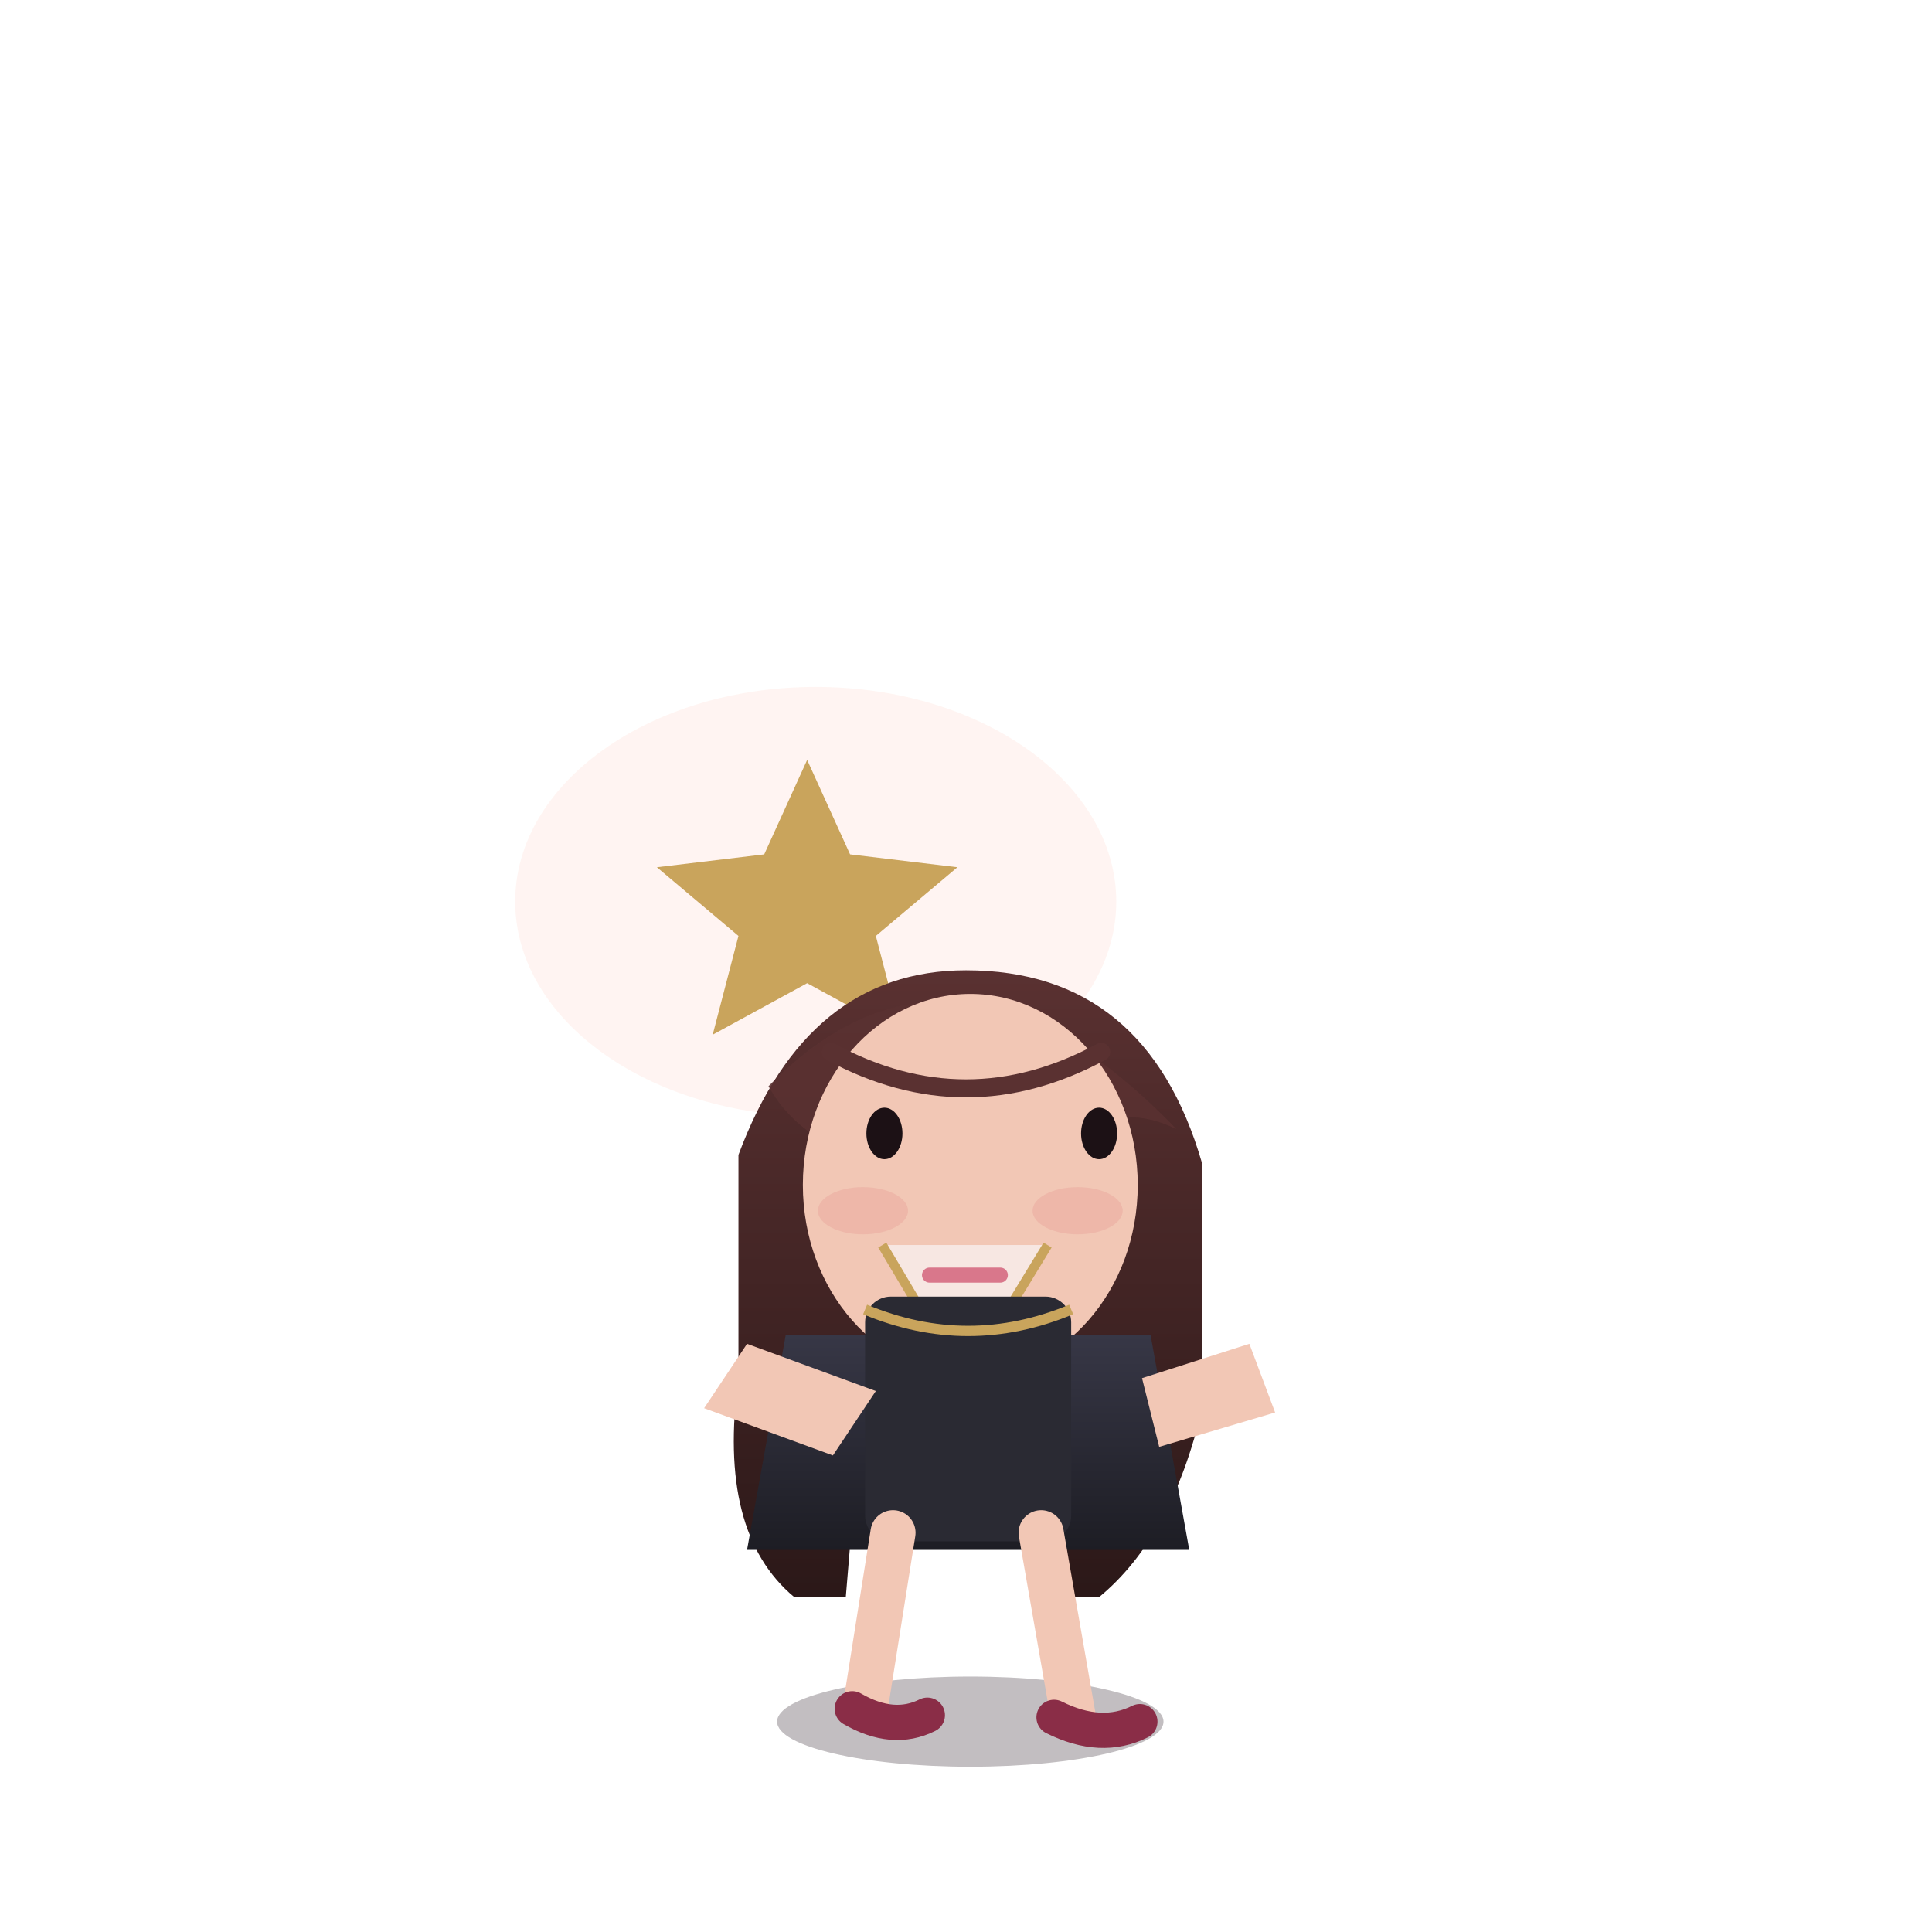
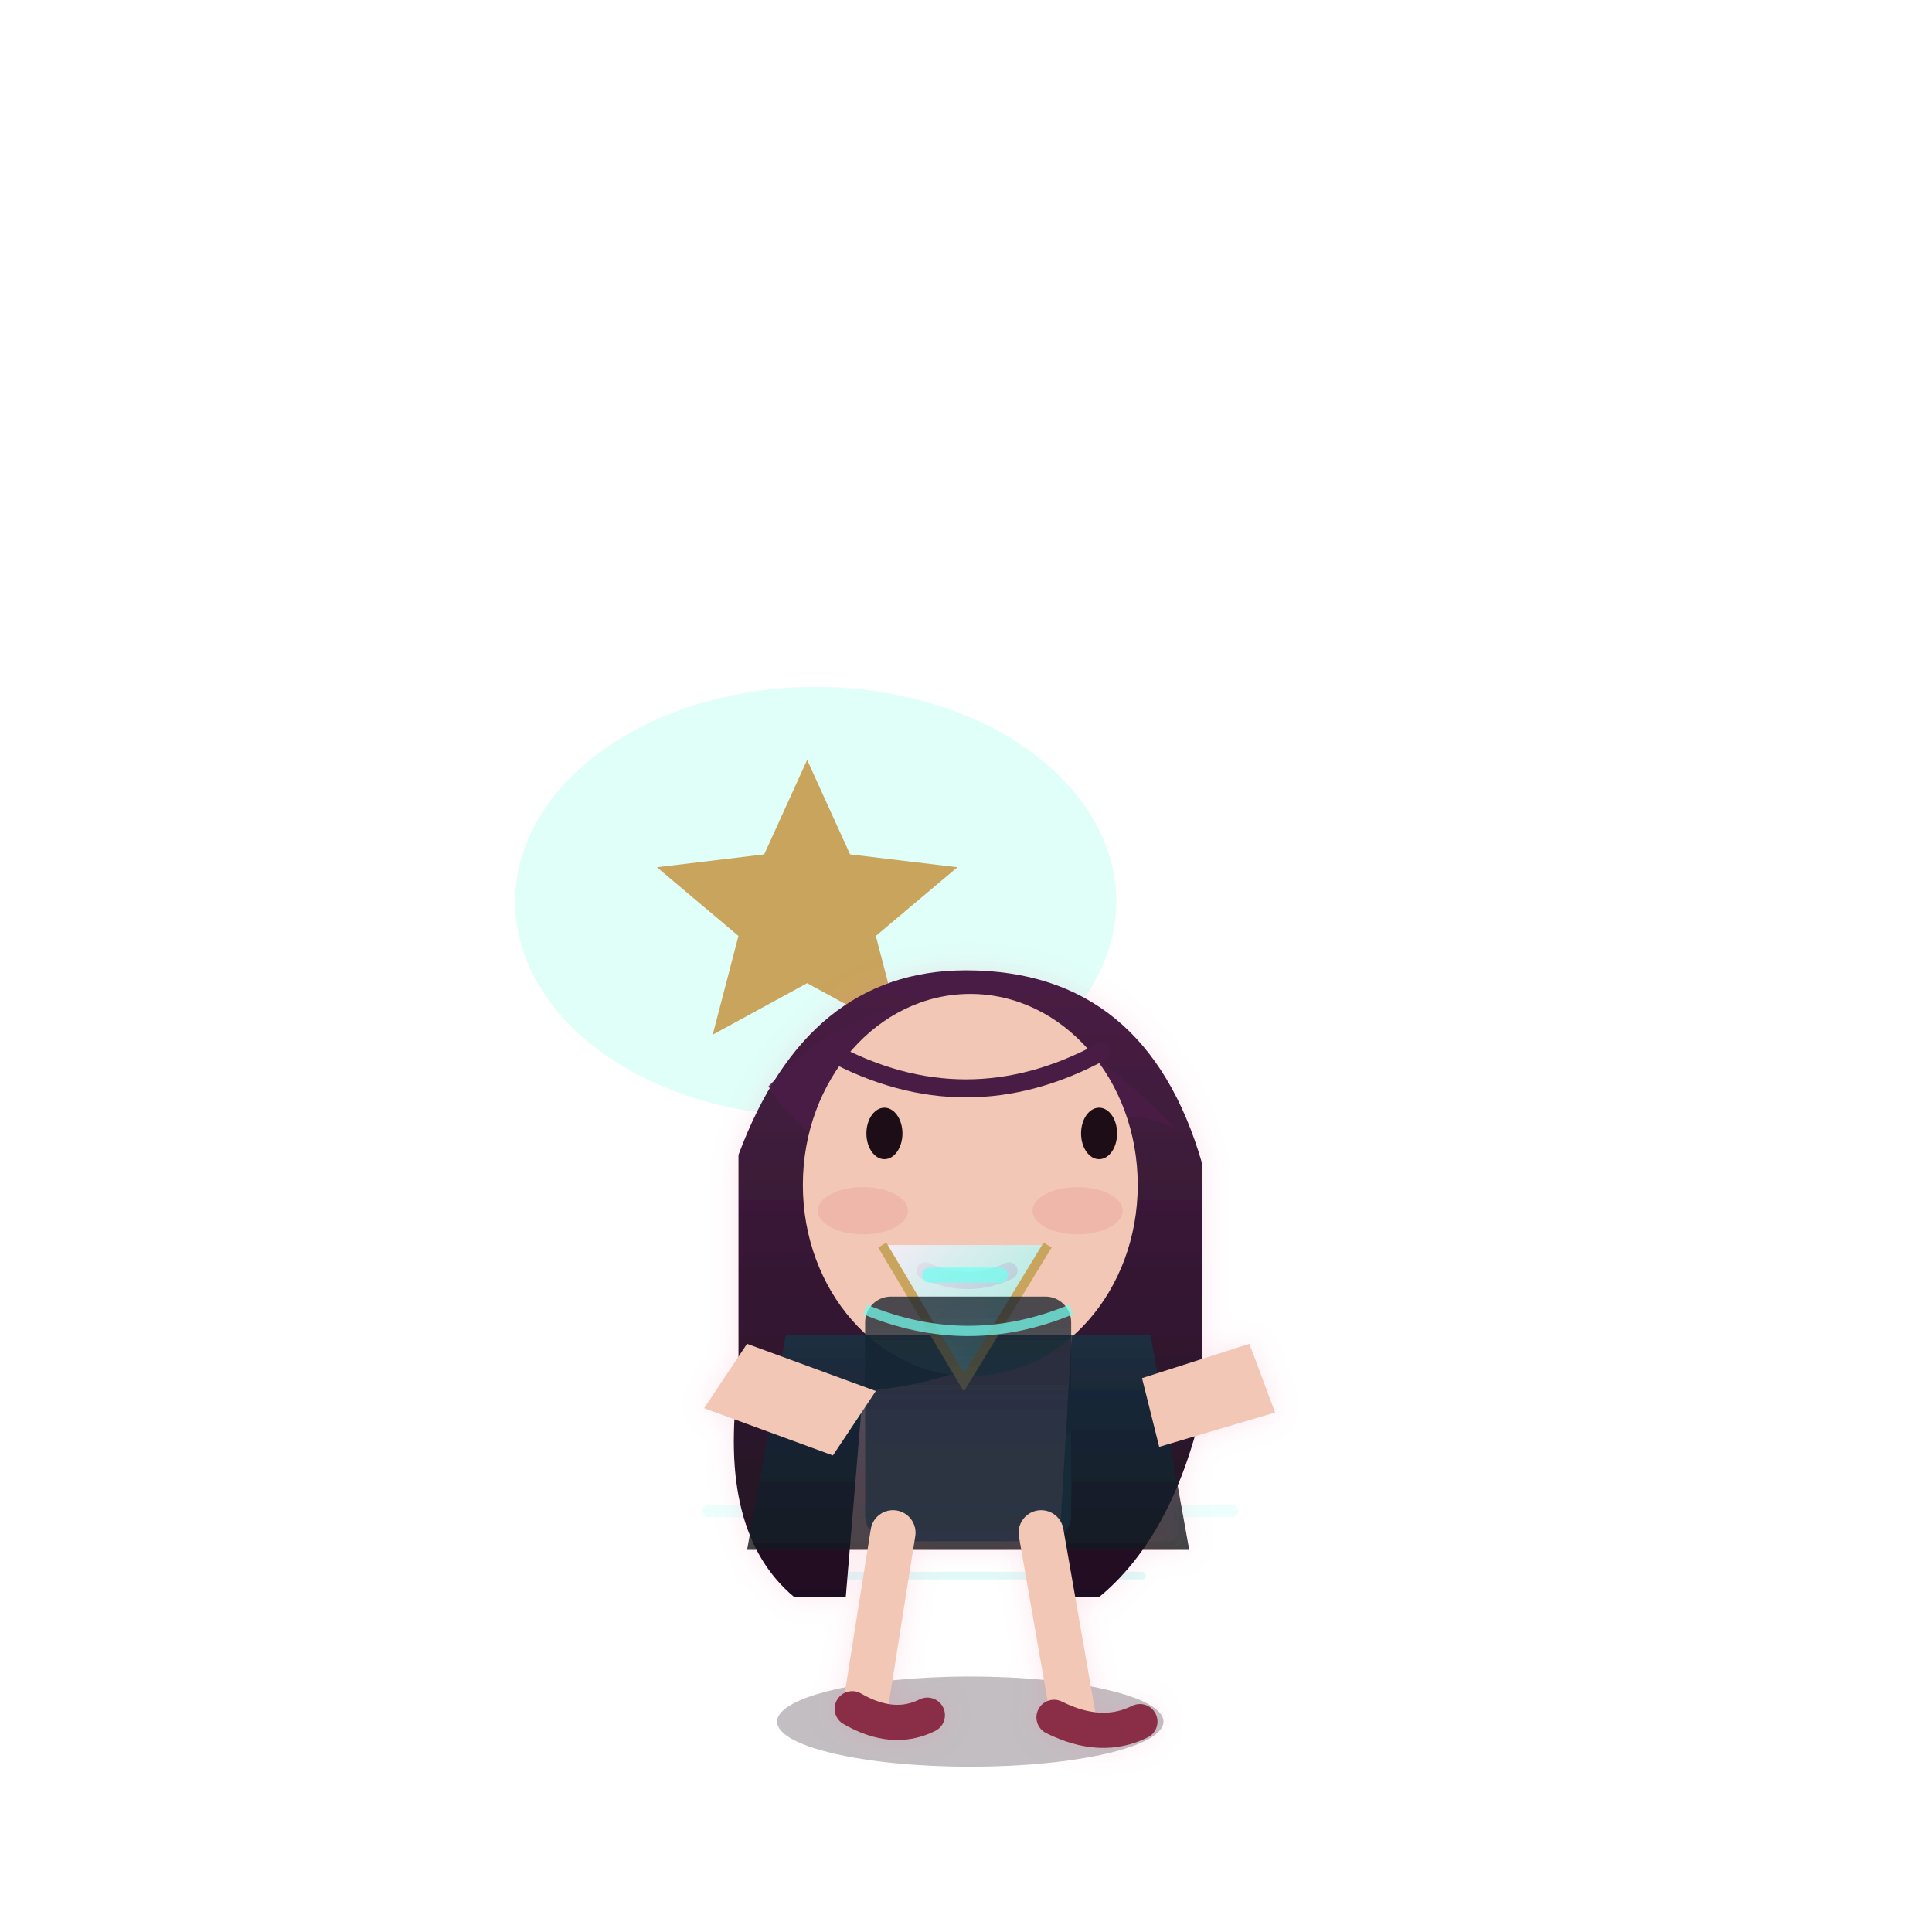
<svg xmlns="http://www.w3.org/2000/svg" viewBox="-15 -25 45 45" width="500" height="500">
  <defs>
    <linearGradient id="hair-grad" x1="0" y1="0" x2="0" y2="1">
-       <stop offset="0%" stop-color="#5A3131" />
-       <stop offset="100%" stop-color="#2B1818" />
+       <stop offset="0%" stop-color="#4A1F45" />
+       <stop offset="100%" stop-color="#1F1020" />
    </linearGradient>
    <linearGradient id="blazer-grad" x1="0" y1="0" x2="0" y2="1">
-       <stop offset="0%" stop-color="#373746" />
-       <stop offset="100%" stop-color="#1D1D24" />
+       <stop offset="0%" stop-color="#183343" />
+       <stop offset="100%" stop-color="#101A23" />
    </linearGradient>
+     <linearGradient id="blouse-grad" x1="0" y1="0" x2="1" y2="1">
+       <stop offset="0%" stop-color="#F8EFFA" stop-opacity="0.9" />
+       <stop offset="100%" stop-color="#74FFF0" stop-opacity="0.45" />
+     </linearGradient>
+     <linearGradient id="skirt-grad" x1="0" y1="0" x2="0" y2="1">
+       <stop offset="0%" stop-color="#141F2B" stop-opacity="0.9" />
+       <stop offset="100%" stop-color="#183343" stop-opacity="0.78" />
+     </linearGradient>
+     <filter id="glam-glow" x="-50%" y="-50%" width="200%" height="200%">
+       <feDropShadow dx="0" dy="0" stdDeviation="0.46" flood-color="#74FFF0" flood-opacity="0.22" />
+       <feDropShadow dx="0" dy="0" stdDeviation="0.32" flood-color="#F07AA4" flood-opacity="0.18" />
+     </filter>
    <style>
      .body-float { transform-origin: 7.5px 10px; animation: bodyFloat 3.8s infinite ease-in-out; }
      .hair-sway { transform-origin: 7.5px 4.5px; animation: hairSway 4.8s infinite ease-in-out; }
      .sparkle-pulse { animation: sparklePulse 1.8s infinite ease-in-out; }
      .alert-pop { animation: alertPop 0.9s infinite ease-in-out; }
      .sleep-breathe { transform-origin: 7.5px 10px; animation: sleepBreathe 4.6s infinite ease-in-out; }
      .mini-hover { animation: miniHover 2.6s infinite ease-in-out; }
      @keyframes bodyFloat {
        0%,100% { transform: translate(0,0); }
        50% { transform: translate(0,0.65px); }
      }
      @keyframes hairSway {
        0%,100% { transform: rotate(0deg); }
        50% { transform: rotate(-1.6deg); }
      }
      @keyframes sparklePulse {
        0%,100% { opacity: 0.65; transform: scale(1); }
        50% { opacity: 1; transform: scale(1.08); }
      }
      @keyframes alertPop {
        0%,100% { transform: translateY(0); }
        50% { transform: translateY(-0.7px); }
      }
      @keyframes sleepBreathe {
        0%,100% { transform: translate(0,0) scale(1,1); }
        50% { transform: translate(0,0.8px) scale(1.02,0.98); }
      }
      @keyframes miniHover {
        0%,100% { transform: translateY(0); }
        50% { transform: translateY(-0.8px); }
      }
    </style>
  </defs>
  <g transform="translate(-4 -9)">
-     <ellipse cx="8" cy="5" rx="7" ry="5" fill="#FFF4F1" opacity="0.96" />
-     <path d="M12 8 L14 11 L10 9 Z" fill="#FFF4F1" opacity="0.96" />
+     <ellipse cx="8" cy="5" rx="7" ry="5" fill="#DFFFF9" opacity="0.96" />
+     <path d="M12 8 L14 11 L10 9 Z" fill="#DFFFF9" opacity="0.96" />
    <path d="M7.8 1.7 L8.8 3.9 L11.3 4.2 L9.4 5.8 L10 8.1 L7.8 6.9 L5.6 8.1 L6.2 5.8 L4.3 4.2 L6.8 3.9 Z" fill="#C9A45C" />
+   </g>
+   <g opacity="0.14">
+     <path d="M1.5 10.2 H13.7" stroke="#74FFF0" stroke-width="0.28" stroke-linecap="round" />
+     <path d="M2.6 11 H12.3" stroke="#F07AA4" stroke-width="0.2" stroke-linecap="round" />
+     <path d="M3.8 11.7 H11.6" stroke="#1ED7C8" stroke-width="0.18" stroke-linecap="round" />
  </g>
  <g transform="translate(0 0) scale(1 1)">
    <ellipse cx="7.6" cy="15.1" rx="4.5" ry="1.05" fill="#24171F" opacity="0.28" />
  </g>
  <g>
-     <g transform="translate(0 0) rotate(0 7.5 9.5)" class="body-float">
+     <g transform="translate(0 0) rotate(0 7.5 9.5)" class="body-float" filter="url(#glam-glow)">
      <g class="hair-sway">
        <path d="M2.2 1.9 Q3.8 -2.4 7.5 -2.4 Q11.7 -2.4 13 2.1 L13 7.8 Q12.3 10.8 10.6 12.2 L9.6 12.2 L10 5.5 Q7.8 7.2 5.1 7.4 L4.7 12.2 L3.5 12.2 Q1.7 10.7 2.2 7.1 Z" fill="url(#hair-grad)" />
-         <path d="M2.9 0.3 Q7.2 -4.1 12.4 1.3 Q11.4 0.8 10.5 1.2 Q7.6 -1.6 4.4 1.7 Q3.4 1.2 2.9 0.3 Z" fill="#5A3131" opacity="0.88" />
+         <path d="M2.9 0.3 Q7.2 -4.1 12.4 1.3 Q11.4 0.8 10.5 1.2 Q7.6 -1.6 4.4 1.7 Q3.4 1.2 2.9 0.3 Z" fill="#4A1F45" opacity="0.88" />
      </g>
      <ellipse cx="7.6" cy="2.6" rx="3.9" ry="4.45" fill="#F2C7B5" />
      <ellipse cx="5.1" cy="3.2" rx="1.05" ry="0.55" fill="#E8A59B" opacity="0.45" />
      <ellipse cx="10.1" cy="3.2" rx="1.05" ry="0.55" fill="#E8A59B" opacity="0.45" />
      <g fill="#1C1115">
        <ellipse cx="5.6" cy="1.4" rx="0.42" ry="0.6" />
        <ellipse cx="10.6" cy="1.4" rx="0.42" ry="0.6" />
      </g>
-       <path d="M6.55 4.6 q1 0.45 1.95 0" stroke="#B84C67" stroke-width="0.4" fill="none" stroke-linecap="round" />
-       <path d="M4.35 -0.5 Q7.5 1.2 10.65 -0.5" stroke="#5A3131" stroke-width="0.42" fill="none" stroke-linecap="round" />
-       <path d="M3.3 6.1 L11.8 6.1 L12.7 11.1 L2.4 11.1 Z" fill="url(#blazer-grad)" />
-       <path d="M5.55 4 L7.45 7.2 L9.4 4" fill="#F7E7E2" />
-       <path d="M5.55 4 L7.45 7.2 L9.4 4" stroke="#C9A45C" stroke-width="0.22" fill="#F7E7E2" />
-       <path d="M6.65 4.7 H8.3" stroke="#D9778B" stroke-width="0.35" stroke-linecap="round" />
-       <rect x="5.15" y="5.2" width="4.8" height="5.7" rx="0.6" fill="#2A2A33" />
-       <path d="M5.15 5.5 Q7.55 6.5 9.95 5.5" stroke="#C9A45C" stroke-width="0.24" fill="none" />
+       <path d="M6.55 4.6 q1 0.45 1.95 0" stroke="#E04787" stroke-width="0.4" fill="none" stroke-linecap="round" />
+       <path d="M4.35 -0.5 Q7.5 1.2 10.65 -0.5" stroke="#4A1F45" stroke-width="0.42" fill="none" stroke-linecap="round" />
+       <path d="M3.3 6.1 L11.8 6.1 L12.7 11.1 L2.4 11.1 Z" fill="url(#blazer-grad)" fill-opacity="0.84" />
+       <path d="M5.55 4 L7.45 7.2 L9.4 4" fill="url(#blouse-grad)" fill-opacity="0.82" />
+       <path d="M5.55 4 L7.45 7.2 L9.4 4" stroke="#C9A45C" stroke-width="0.22" fill="url(#blouse-grad)" fill-opacity="0.78" />
+       <path d="M6.65 4.7 H8.3" stroke="#74FFF0" stroke-width="0.35" stroke-linecap="round" opacity="0.75" />
+       <rect x="5.15" y="5.2" width="4.8" height="5.7" rx="0.6" fill="url(#skirt-grad)" fill-opacity="0.84" />
+       <path d="M5.15 5.5 Q7.55 6.5 9.95 5.5" stroke="#74FFF0" stroke-width="0.24" fill="none" opacity="0.72" />
      <path d="M1.4 7.8 L4.4 8.9 L5.4 7.4 L2.4 6.3 Z" fill="#F2C7B5" />
      <path d="M12 8.7 L14.7 7.9 L14.1 6.3 L11.6 7.1 Z" fill="#F2C7B5" />
      <path d="M5.8 10.7 L5.15 14.8" stroke="#F2C7B5" stroke-width="1.05" stroke-linecap="round" />
      <path d="M9.25 10.7 L10 15" stroke="#F2C7B5" stroke-width="1.05" stroke-linecap="round" />
      <path d="M4.85 14.8 Q5.8 15.35 6.6 14.95" stroke="#8A2D47" stroke-width="0.82" stroke-linecap="round" />
      <path d="M9.55 15 Q10.65 15.55 11.55 15.1" stroke="#8A2D47" stroke-width="0.82" stroke-linecap="round" />
    </g>
  </g>
</svg>
